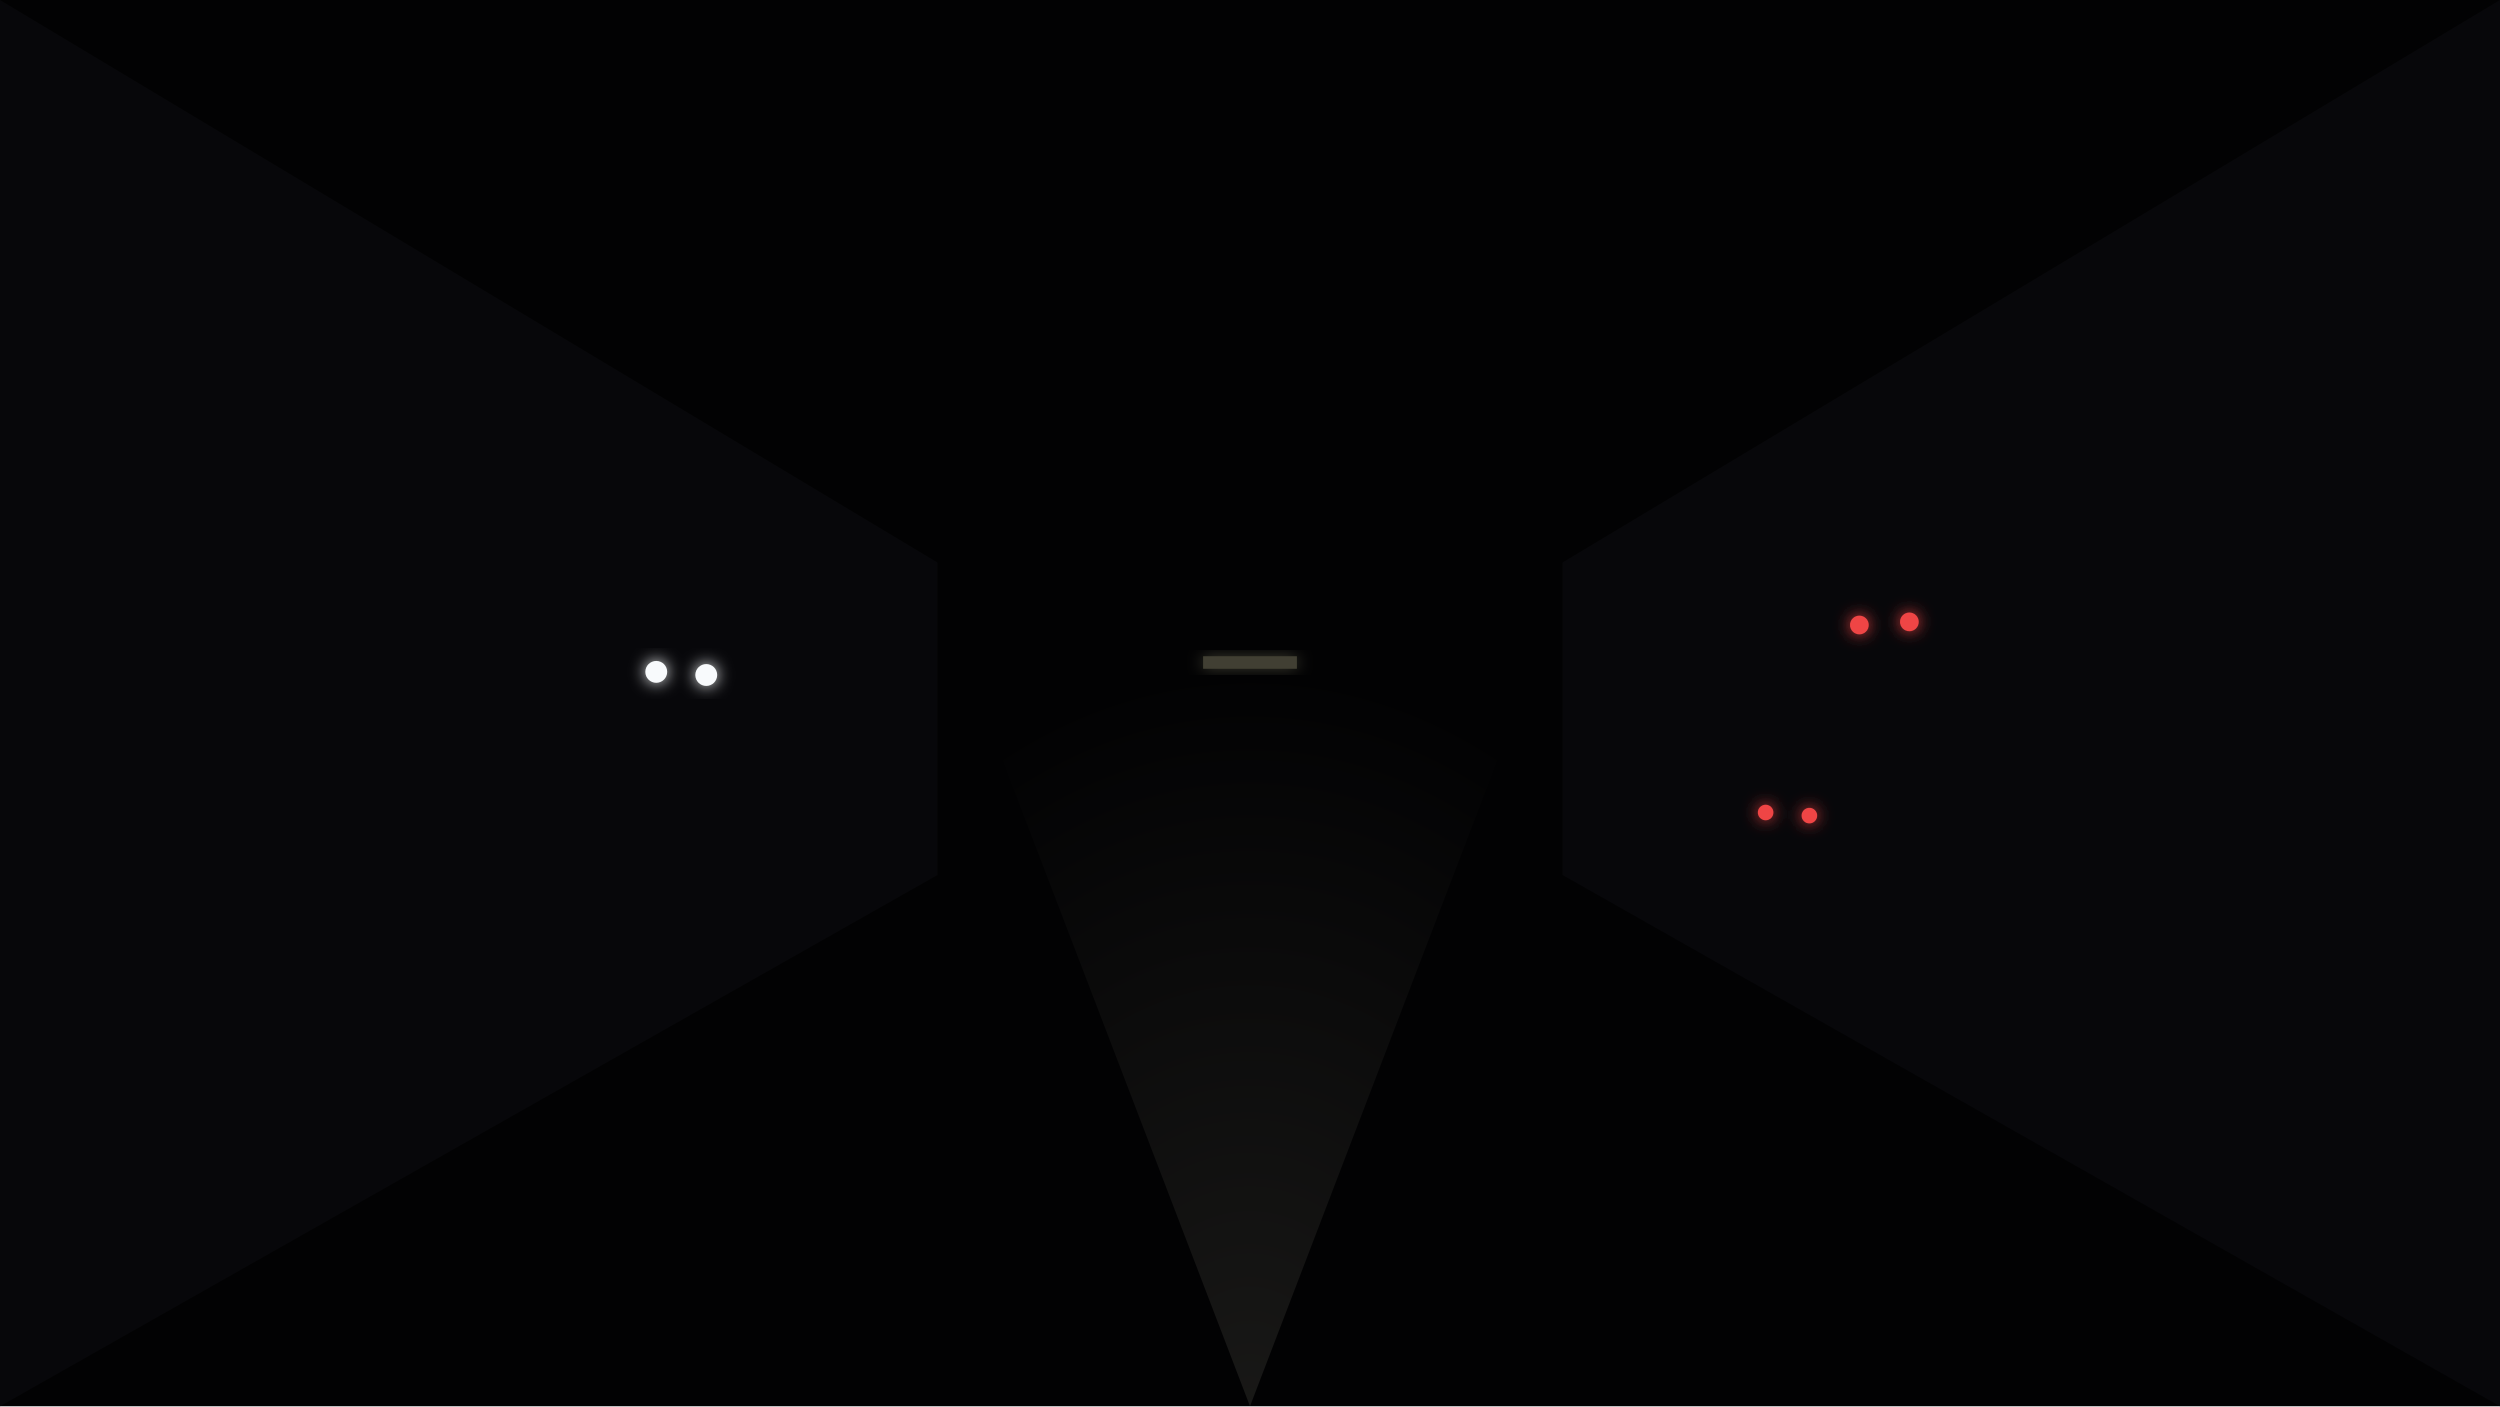
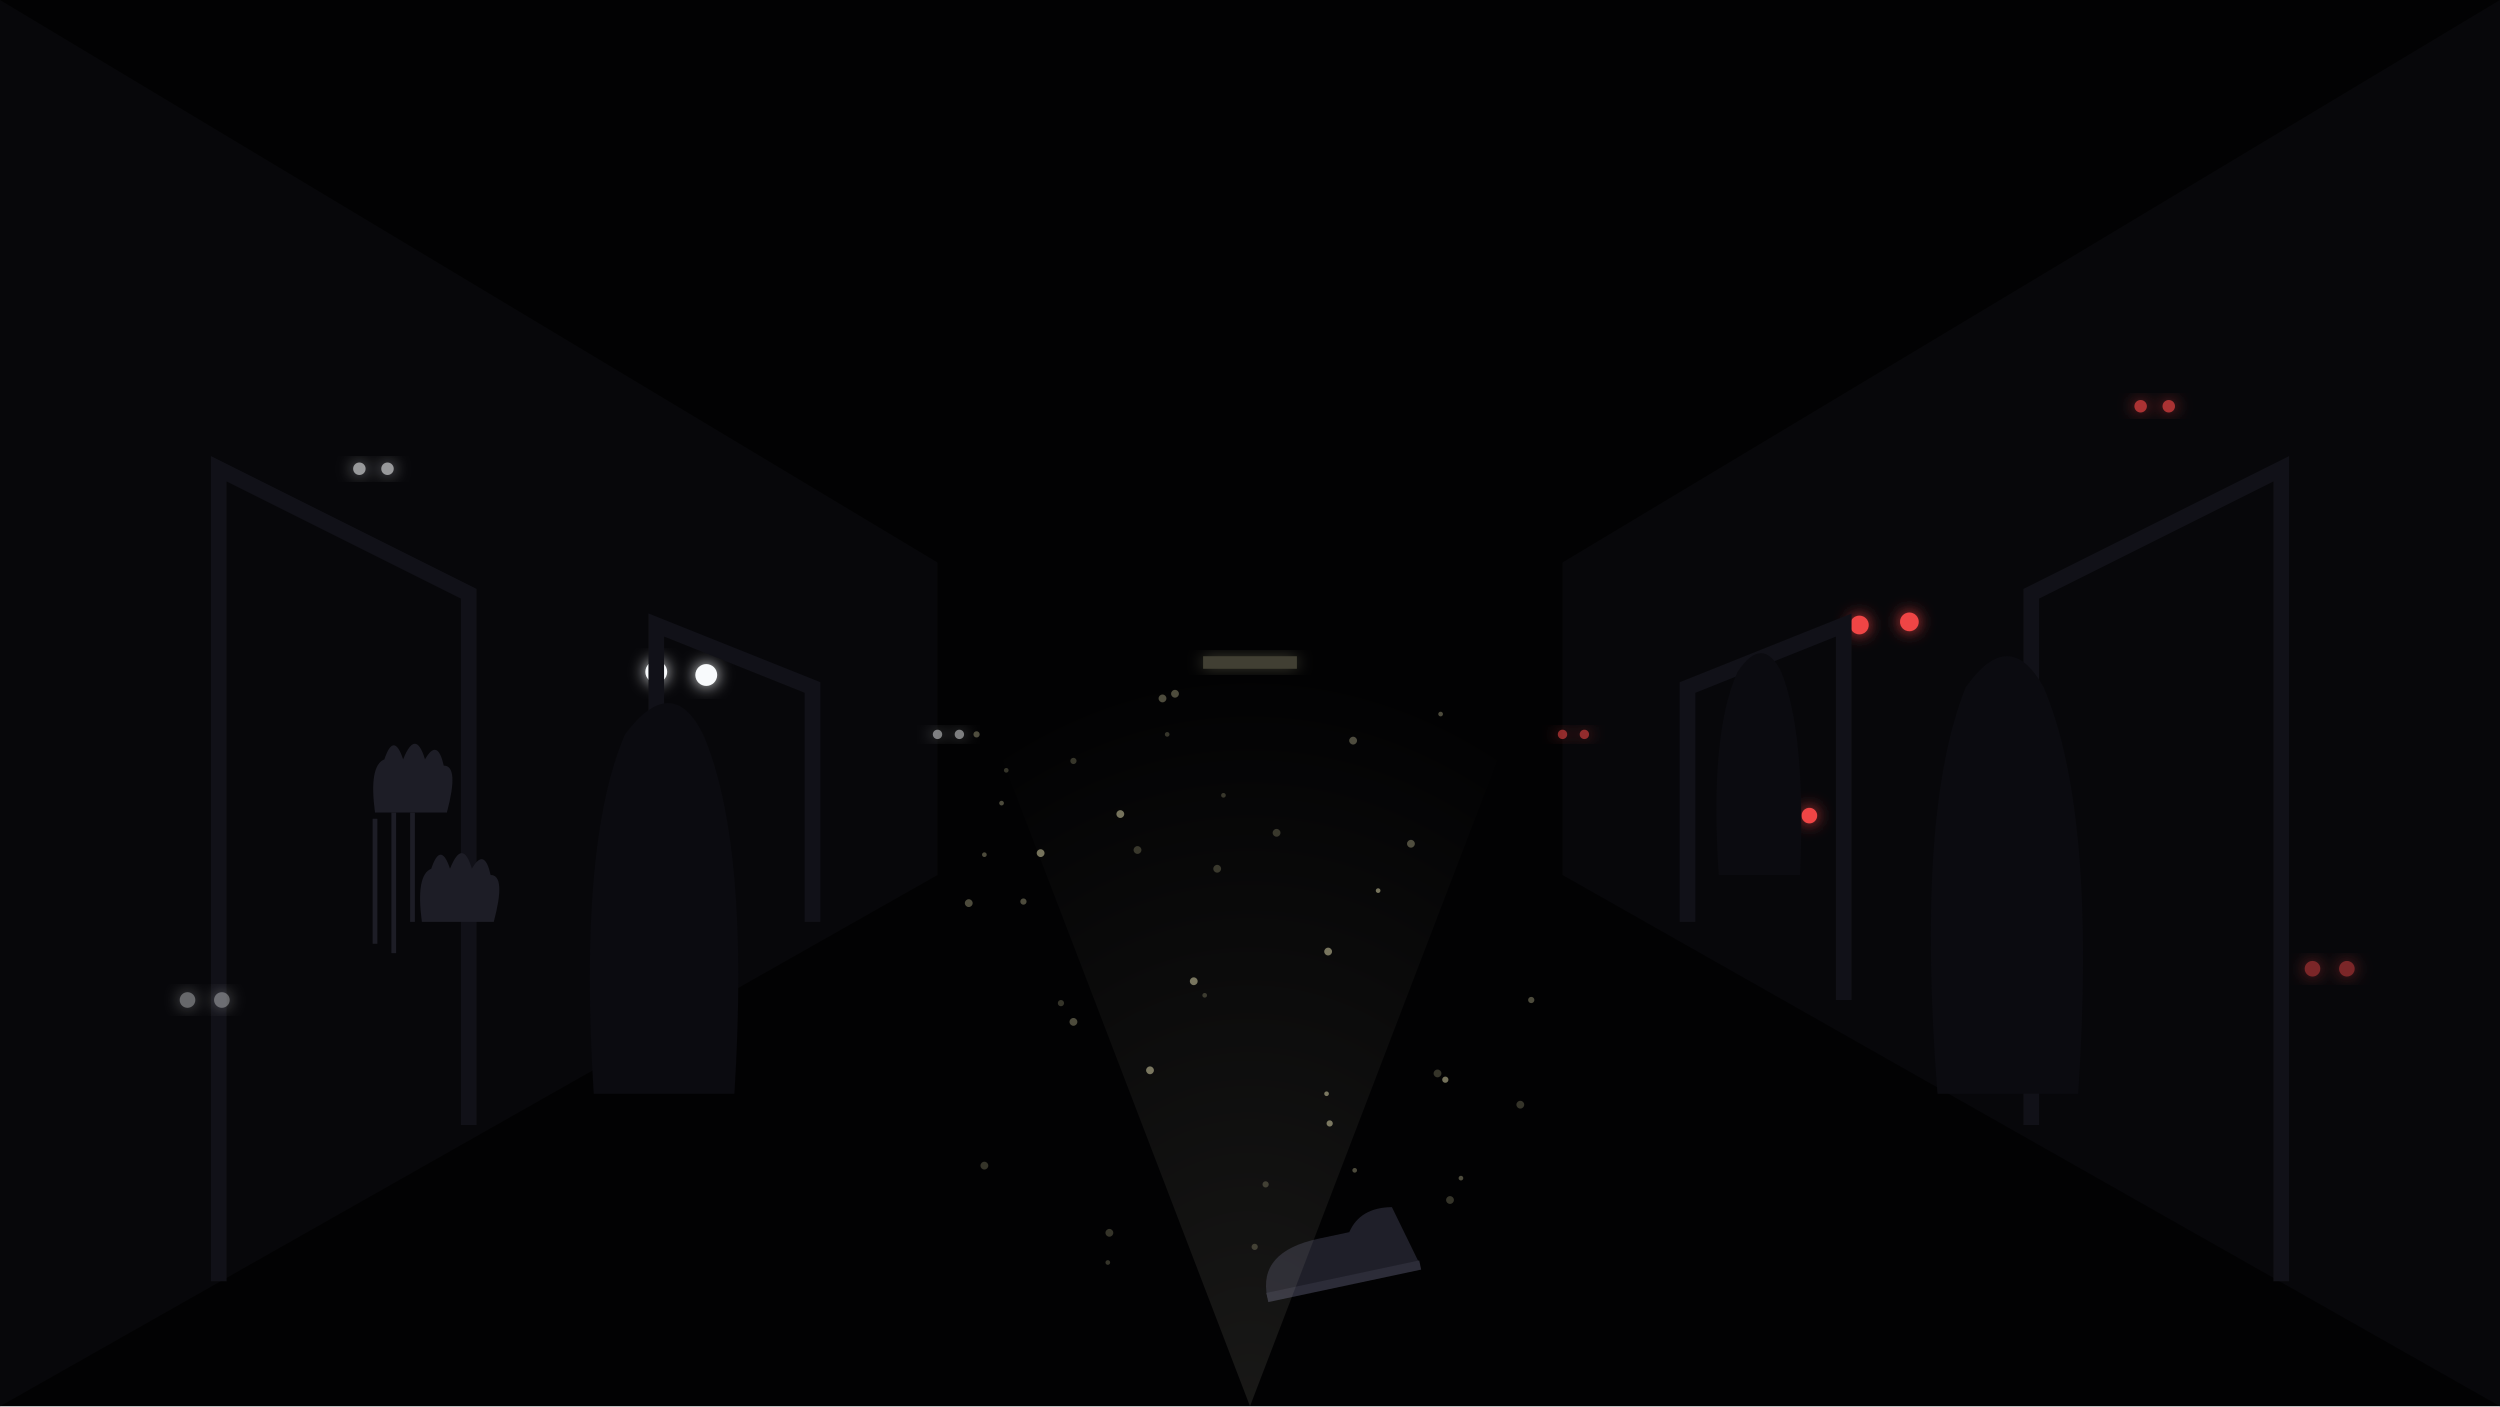
<svg xmlns="http://www.w3.org/2000/svg" viewBox="0 0 1600 900">
  <defs>
    <radialGradient id="cone" cx=".5" cy="1" r="1">
      <stop offset="0" stop-color="#fffbe0" stop-opacity=".35" />
      <stop offset="1" stop-color="#fffbe0" stop-opacity="0" />
    </radialGradient>
    <filter id="glow6" x="-50%" y="-50%" width="200%" height="200%">
      <feGaussianBlur stdDeviation="5" result="b" />
      <feMerge>
        <feMergeNode in="b" />
        <feMergeNode in="SourceGraphic" />
      </feMerge>
    </filter>
  </defs>
  <rect width="1600" height="900" fill="#020203" />
  <path d="M0 0 L600 360 L600 560 L0 900 Z" fill="#07070a" />
  <path d="M1600 0 L1000 360 L1000 560 L1600 900 Z" fill="#07070a" />
  <g fill="#f8fafc" filter="url(#glow6)">
    <circle cx="420" cy="430" r="7" />
    <circle cx="452" cy="432" r="7" />
  </g>
  <g fill="#ef4444" filter="url(#glow6)">
    <circle cx="1190" cy="400" r="6" />
    <circle cx="1222" cy="398" r="6" />
    <circle cx="1130" cy="520" r="5" />
    <circle cx="1158" cy="522" r="5" />
  </g>
+   <g fill="none" stroke="#111118" stroke-width="10">
+     <path d="M140 820 V300 L300 380 V720" />
+     <path d="M1460 820 V300 L1300 380 V720" />
+     <path d="M420 640 V400 L520 440 V590" />
+     <path d="M1180 640 V400 L1080 440 V590" />
+   </g>
+   <g fill="#0b0b10">
+     <path d="M380 700 q-10 -160 20 -230 q30 -40 50 0 q30 70 20 230 z" />
+     <path d="M1240 700 q-14 -180 18 -260 q28 -40 50 0 q34 80 22 260 z" />
+     <path d="M1100 560 q-6 -90 12 -130 q16 -24 28 0 q16 40 12 130 z" />
+   </g>
+   <g fill="#f8fafc" filter="url(#glow6)" opacity="0.6">
+     <circle cx="230" cy="300" r="4" />
+     <circle cx="248" cy="300" r="4" />
+   </g>
+   <g fill="#f8fafc" filter="url(#glow6)" opacity="0.5">
+     <circle cx="600" cy="470" r="3" />
+     <circle cx="614" cy="470" r="3" />
+   </g>
+   <g fill="#ef4444" filter="url(#glow6)" opacity="0.7">
+     <circle cx="1370" cy="260" r="4" />
+     <circle cx="1388" cy="260" r="4" />
+   </g>
+   <g fill="#ef4444" filter="url(#glow6)" opacity="0.6">
+     <circle cx="1000" cy="470" r="3" />
+     <circle cx="1014" cy="470" r="3" />
+   </g>
+   <g fill="#f8fafc" filter="url(#glow6)" opacity="0.4">
+     <circle cx="120" cy="640" r="5" />
+     <circle cx="142" cy="640" r="5" />
+   </g>
+   <g fill="#ef4444" filter="url(#glow6)" opacity="0.5">
+     <circle cx="1480" cy="620" r="5" />
+     <circle cx="1502" cy="620" r="5" />
+   </g>
+   <g fill="#1d1d26">
+     <path d="M240 520 q-4 -30 6 -34 q6 -18 12 0 q8 -20 14 0 q8 -14 12 4 q10 0 2 30 z" />
+     <path d="M270 590 q-4 -30 6 -34 q6 -18 12 0 q8 -20 14 0 q8 -14 12 4 q10 0 2 30 z" />
+   </g>
+   <path d="M240 524 v80 M252 520 v90 M264 520 v70" stroke="#1d1d26" stroke-width="3" />
+   <circle cx="625" cy="470" r="2" fill="#fef9c3" opacity="0.3" />
+   <circle cx="710" cy="789" r="2.5" fill="#fef9c3" opacity="0.2" />
+   <circle cx="849" cy="700" r="1.5" fill="#fef9c3" opacity="0.45" />
+   <circle cx="687" cy="654" r="2.5" fill="#fef9c3" opacity="0.3" />
+   <circle cx="679" cy="642" r="2" fill="#fef9c3" opacity="0.2" />
+   <circle cx="620" cy="578" r="2.5" fill="#fef9c3" opacity="0.3" />
+   <circle cx="630" cy="547" r="1.5" fill="#fef9c3" opacity="0.3" />
+   <circle cx="928" cy="768" r="2.5" fill="#fef9c3" opacity="0.2" />
+   <circle cx="641" cy="514" r="1.5" fill="#fef9c3" opacity="0.3" />
+   <circle cx="752" cy="444" r="2.5" fill="#fef9c3" opacity="0.3" />
+   <circle cx="771" cy="637" r="1.5" fill="#fef9c3" opacity="0.2" />
+   <circle cx="666" cy="546" r="2.5" fill="#fef9c3" opacity="0.45" />
+   <circle cx="744" cy="447" r="2.5" fill="#fef9c3" opacity="0.3" />
+   <circle cx="810" cy="758" r="2" fill="#fef9c3" opacity="0.2" />
+   <circle cx="920" cy="687" r="2.5" fill="#fef9c3" opacity="0.2" />
+   <circle cx="817" cy="533" r="2.5" fill="#fef9c3" opacity="0.2" />
+   <circle cx="779" cy="556" r="2.5" fill="#fef9c3" opacity="0.2" />
+   <circle cx="717" cy="521" r="2.5" fill="#fef9c3" opacity="0.45" />
+   <circle cx="903" cy="540" r="2.5" fill="#fef9c3" opacity="0.3" />
+   <circle cx="867" cy="749" r="1.5" fill="#fef9c3" opacity="0.3" />
+   <circle cx="644" cy="493" r="1.5" fill="#fef9c3" opacity="0.2" />
+   <circle cx="882" cy="570" r="1.5" fill="#fef9c3" opacity="0.45" />
+   <circle cx="980" cy="640" r="2" fill="#fef9c3" opacity="0.3" />
+   <circle cx="925" cy="691" r="2" fill="#fef9c3" opacity="0.45" />
+   <circle cx="709" cy="808" r="1.5" fill="#fef9c3" opacity="0.2" />
+   <circle cx="736" cy="685" r="2.5" fill="#fef9c3" opacity="0.45" />
+   <circle cx="935" cy="754" r="1.5" fill="#fef9c3" opacity="0.3" />
+   <circle cx="728" cy="544" r="2.5" fill="#fef9c3" opacity="0.2" />
+   <circle cx="655" cy="577" r="2" fill="#fef9c3" opacity="0.3" />
+   <circle cx="747" cy="470" r="1.5" fill="#fef9c3" opacity="0.2" />
+   <circle cx="764" cy="628" r="2.5" fill="#fef9c3" opacity="0.45" />
+   <circle cx="687" cy="487" r="2" fill="#fef9c3" opacity="0.2" />
+   <circle cx="850" cy="609" r="2.5" fill="#fef9c3" opacity="0.45" />
+   <circle cx="973" cy="707" r="2.5" fill="#fef9c3" opacity="0.2" />
+   <circle cx="922" cy="457" r="1.5" fill="#fef9c3" opacity="0.3" />
+   <circle cx="803" cy="798" r="2" fill="#fef9c3" opacity="0.2" />
+   <circle cx="630" cy="746" r="2.5" fill="#fef9c3" opacity="0.2" />
+   <circle cx="866" cy="474" r="2.5" fill="#fef9c3" opacity="0.3" />
+   <circle cx="783" cy="509" r="1.5" fill="#fef9c3" opacity="0.2" />
+   <circle cx="851" cy="719" r="2" fill="#fef9c3" opacity="0.45" />
+   <g transform="translate(860 820) rotate(-12)">
+     <path d="M-50 0 q0 -30 40 -30 h20 q10 -14 30 -10 l10 40 z" fill="#1f1f29" />
+     <path d="M-50 0 h100" stroke="#2c2c38" stroke-width="6" />
+   </g>
  <rect x="770" y="420" width="60" height="8" fill="#fef9c3" opacity=".25" filter="url(#glow6)" />
  <path d="M800 900 L620 430 L980 430 Z" fill="url(#cone)" opacity=".25" />
</svg>
